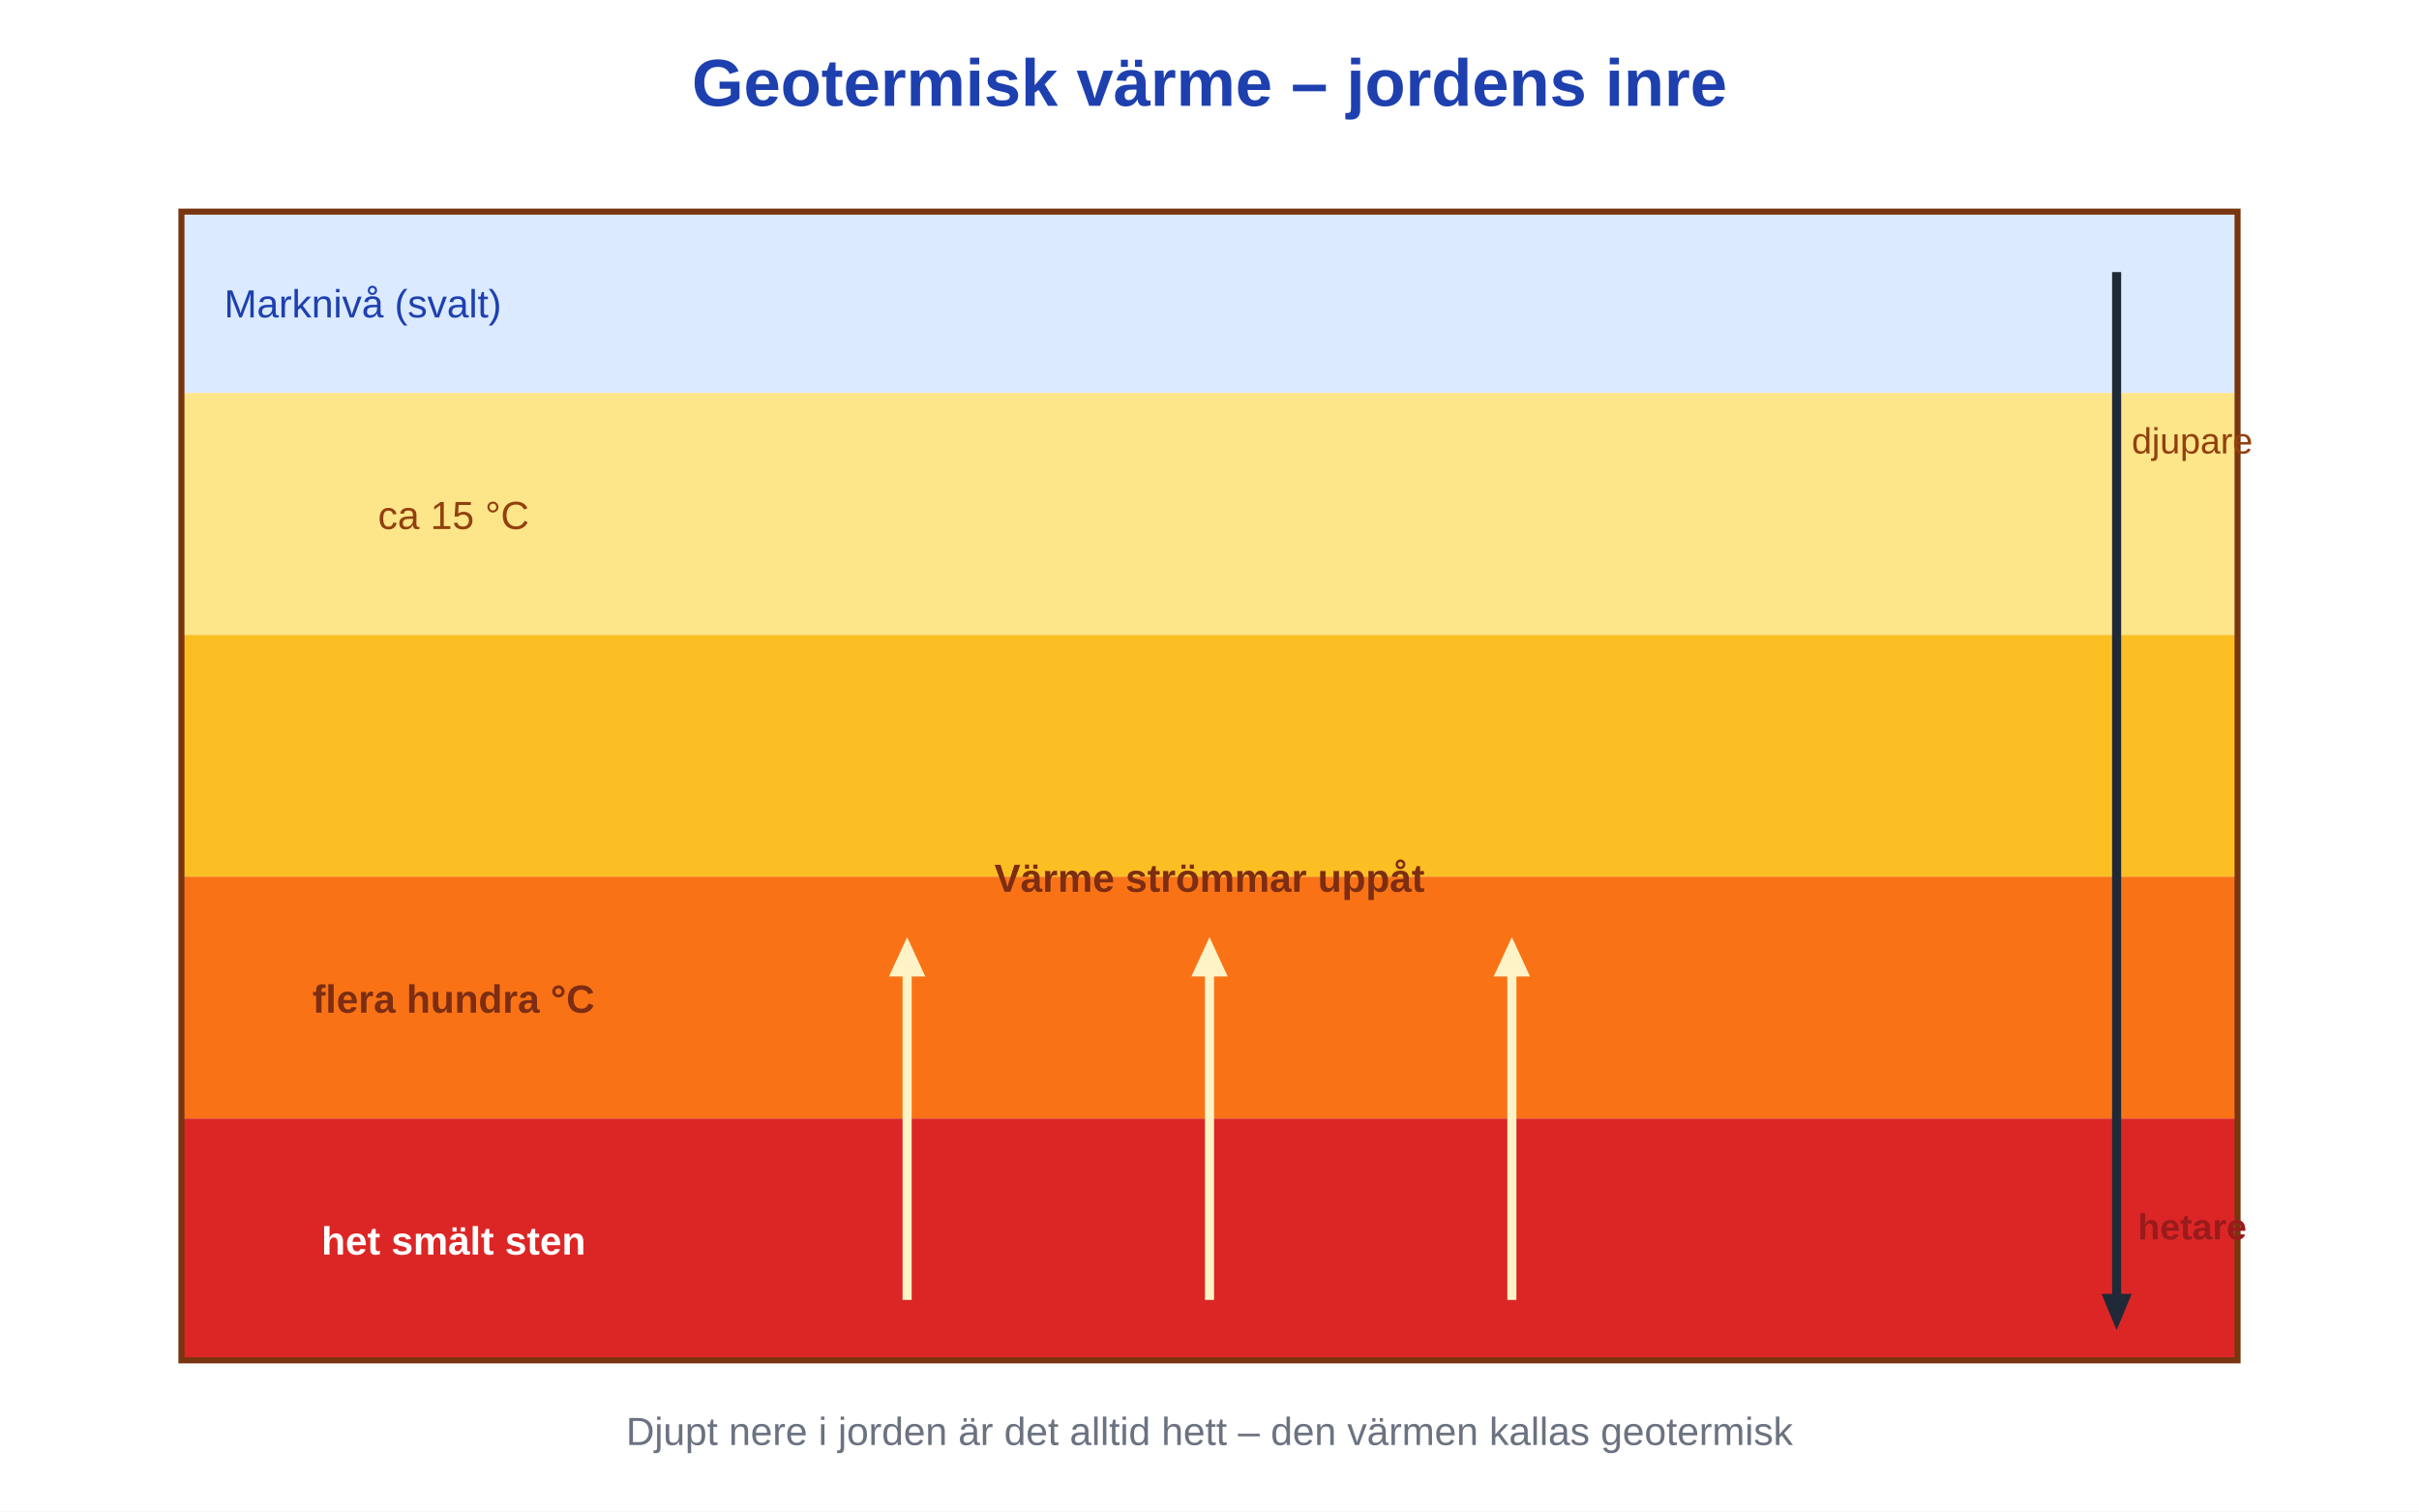
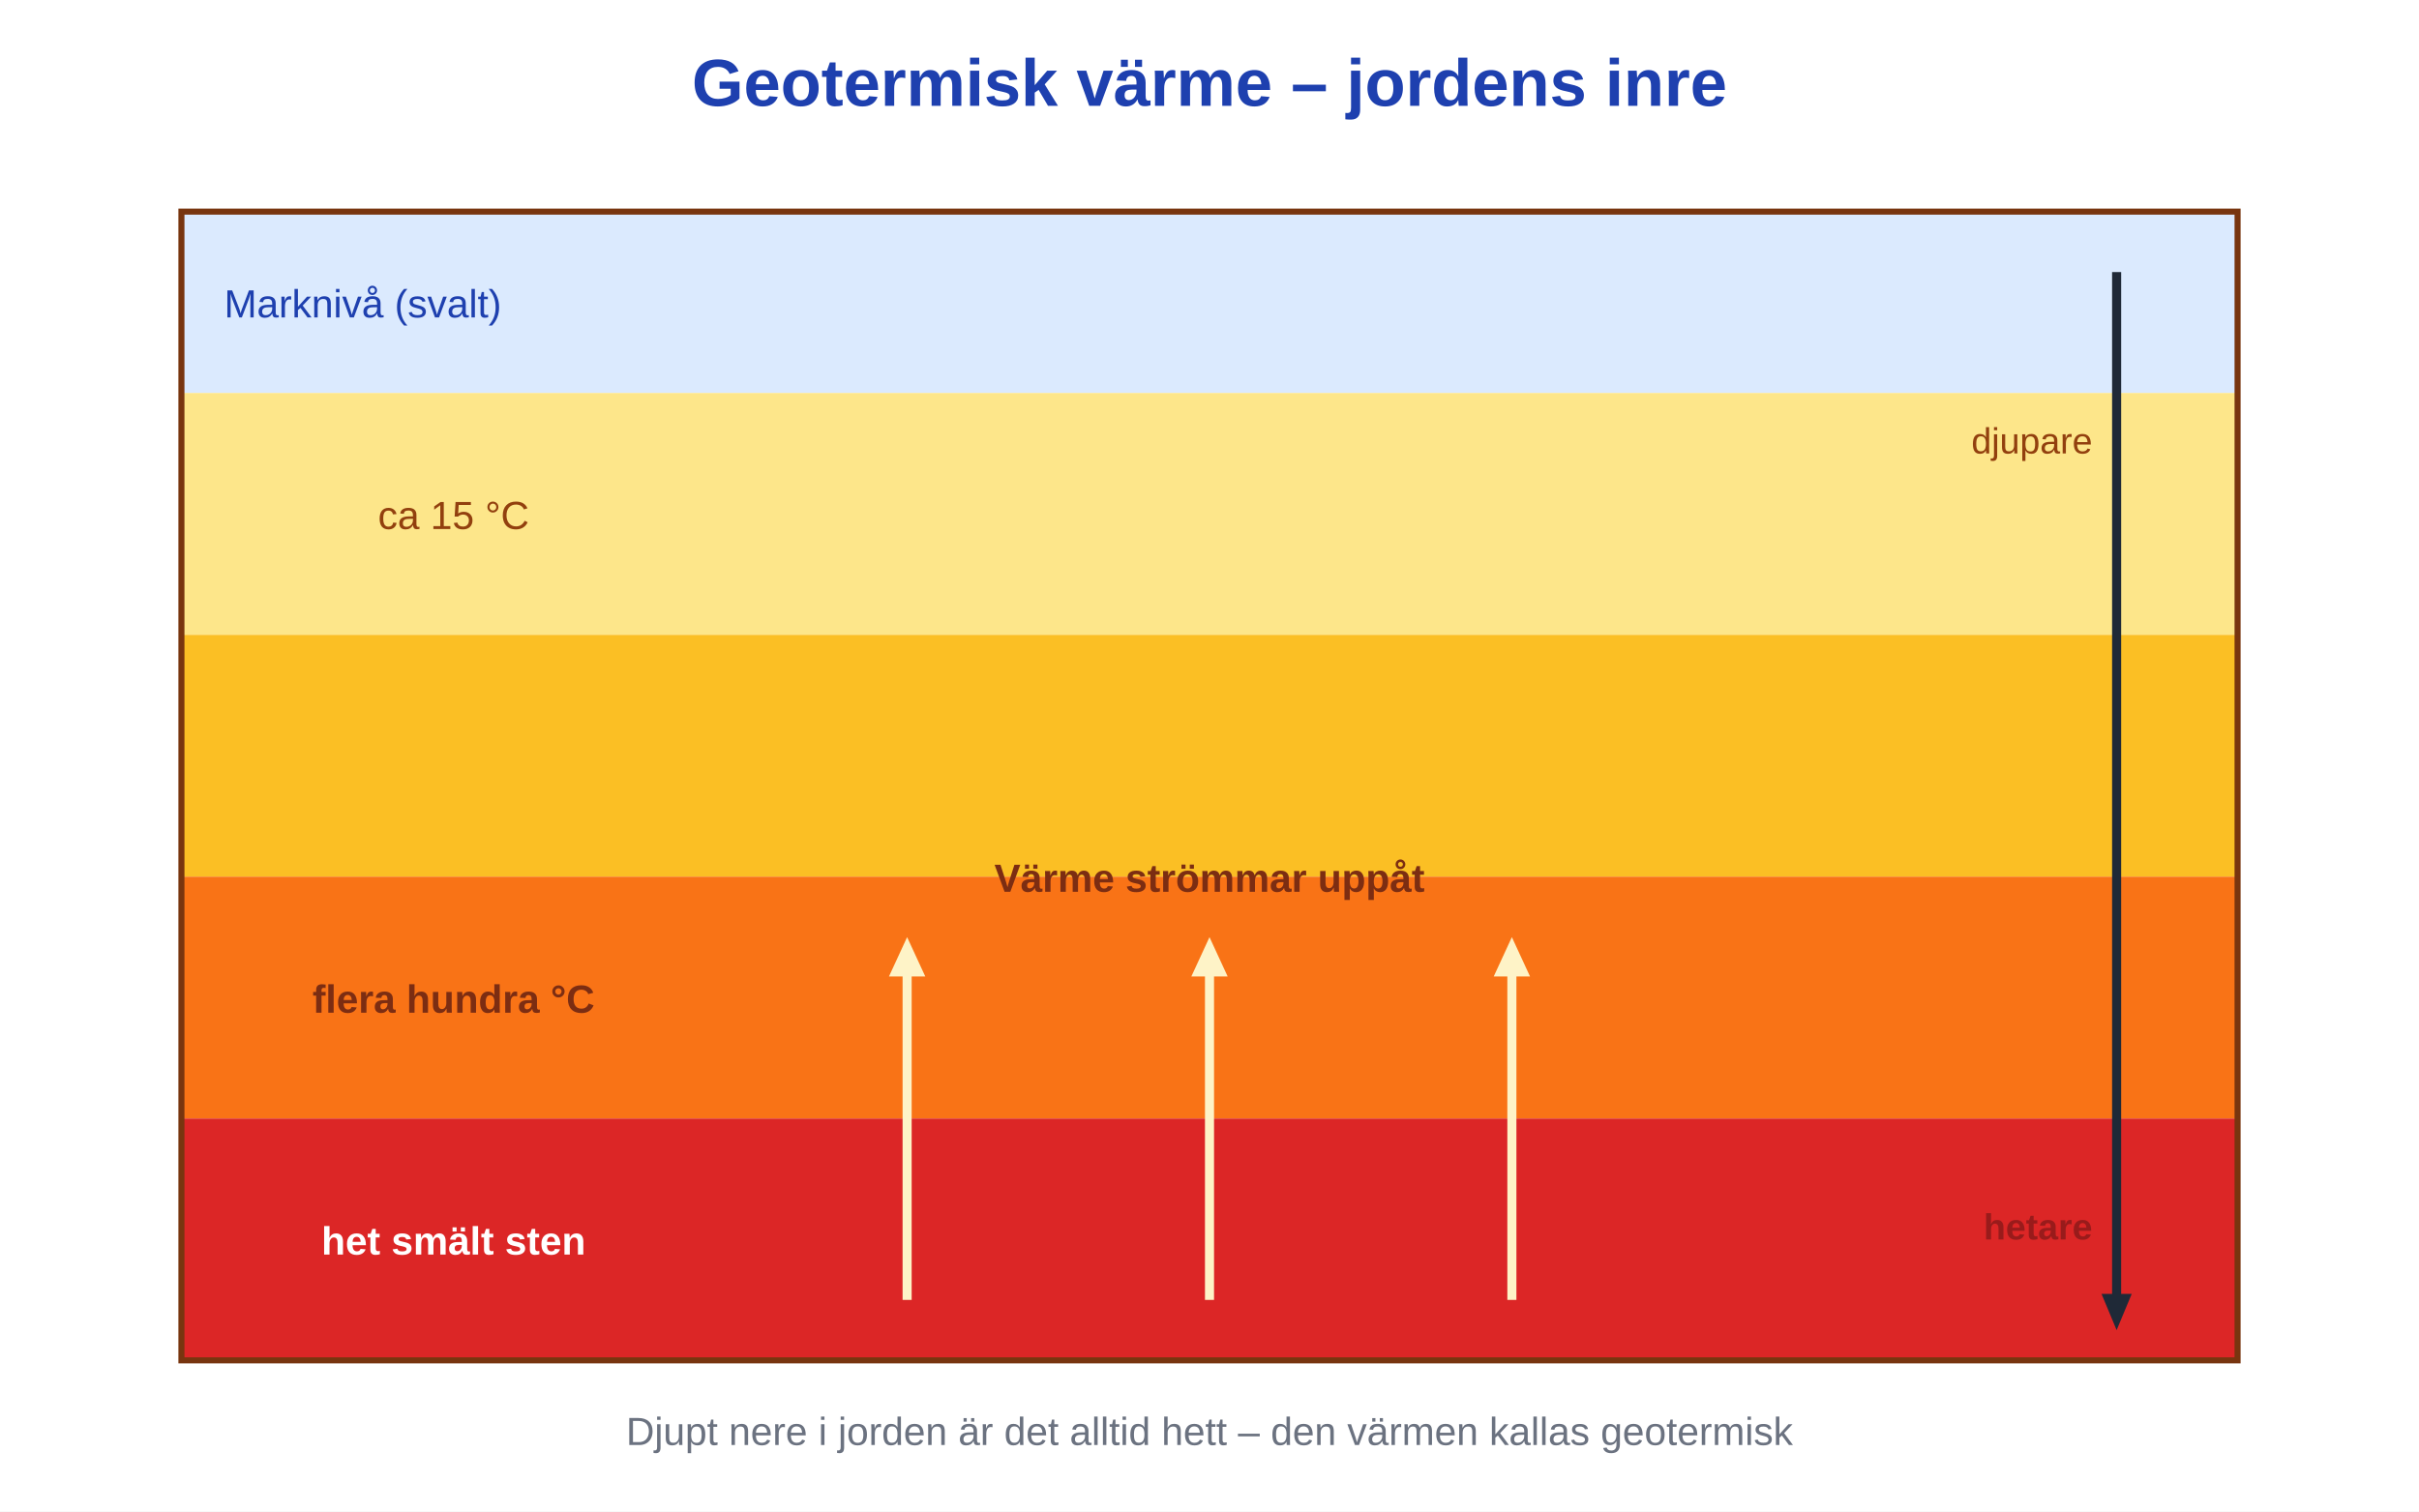
<svg xmlns="http://www.w3.org/2000/svg" viewBox="0 0 800 500" width="800" height="500">
  <rect width="800" height="500" fill="white" />
  <text x="400" y="35" font-family="Arial,sans-serif" font-size="22" fill="#1e40af" text-anchor="middle" font-weight="bold">Geotermisk värme – jordens inre</text>
  <rect x="60" y="70" width="680" height="60" fill="#dbeafe" />
  <text x="120" y="105" font-family="Arial,sans-serif" font-size="13" fill="#1e40af" text-anchor="middle">Marknivå (svalt)</text>
  <rect x="60" y="130" width="680" height="80" fill="#fde68a" />
  <rect x="60" y="210" width="680" height="80" fill="#fbbf24" />
  <rect x="60" y="290" width="680" height="80" fill="#f97316" />
  <rect x="60" y="370" width="680" height="80" fill="#dc2626" />
  <rect x="60" y="70" width="680" height="380" fill="none" stroke="#78350f" stroke-width="2" />
  <line x1="700" y1="90" x2="700" y2="430" stroke="#1f2937" stroke-width="3" />
  <polygon points="700,440 695,428 705,428" fill="#1f2937" />
-   <text x="725" y="150" font-family="Arial,sans-serif" font-size="12" fill="#92400e" text-anchor="middle">djupare</text>
-   <text x="725" y="410" font-family="Arial,sans-serif" font-size="12" fill="#991b1b" text-anchor="middle" font-weight="bold">hetare</text>
+   <text x="692" y="150" font-family="Arial,sans-serif" font-size="12" fill="#92400e" text-anchor="end">djupare</text>
+   <text x="692" y="410" font-family="Arial,sans-serif" font-size="12" fill="#991b1b" text-anchor="end" font-weight="bold">hetare</text>
  <text x="150" y="175" font-family="Arial,sans-serif" font-size="13" fill="#92400e" text-anchor="middle">ca 15 °C</text>
  <text x="150" y="335" font-family="Arial,sans-serif" font-size="13" fill="#7c2d12" text-anchor="middle" font-weight="bold">flera hundra °C</text>
  <text x="150" y="415" font-family="Arial,sans-serif" font-size="13" fill="white" text-anchor="middle" font-weight="bold">het smält sten</text>
  <line x1="300" y1="430" x2="300" y2="320" stroke="#fef3c7" stroke-width="3" />
  <polygon points="300,310 294,323 306,323" fill="#fef3c7" />
  <line x1="400" y1="430" x2="400" y2="320" stroke="#fef3c7" stroke-width="3" />
  <polygon points="400,310 394,323 406,323" fill="#fef3c7" />
  <line x1="500" y1="430" x2="500" y2="320" stroke="#fef3c7" stroke-width="3" />
  <polygon points="500,310 494,323 506,323" fill="#fef3c7" />
  <text x="400" y="295" font-family="Arial,sans-serif" font-size="13" fill="#7c2d12" text-anchor="middle" font-weight="bold">Värme strömmar uppåt</text>
  <text x="400" y="478" font-family="Arial,sans-serif" font-size="13" fill="#6b7280" text-anchor="middle">Djupt nere i jorden är det alltid hett – den värmen kallas geotermisk</text>
</svg>
